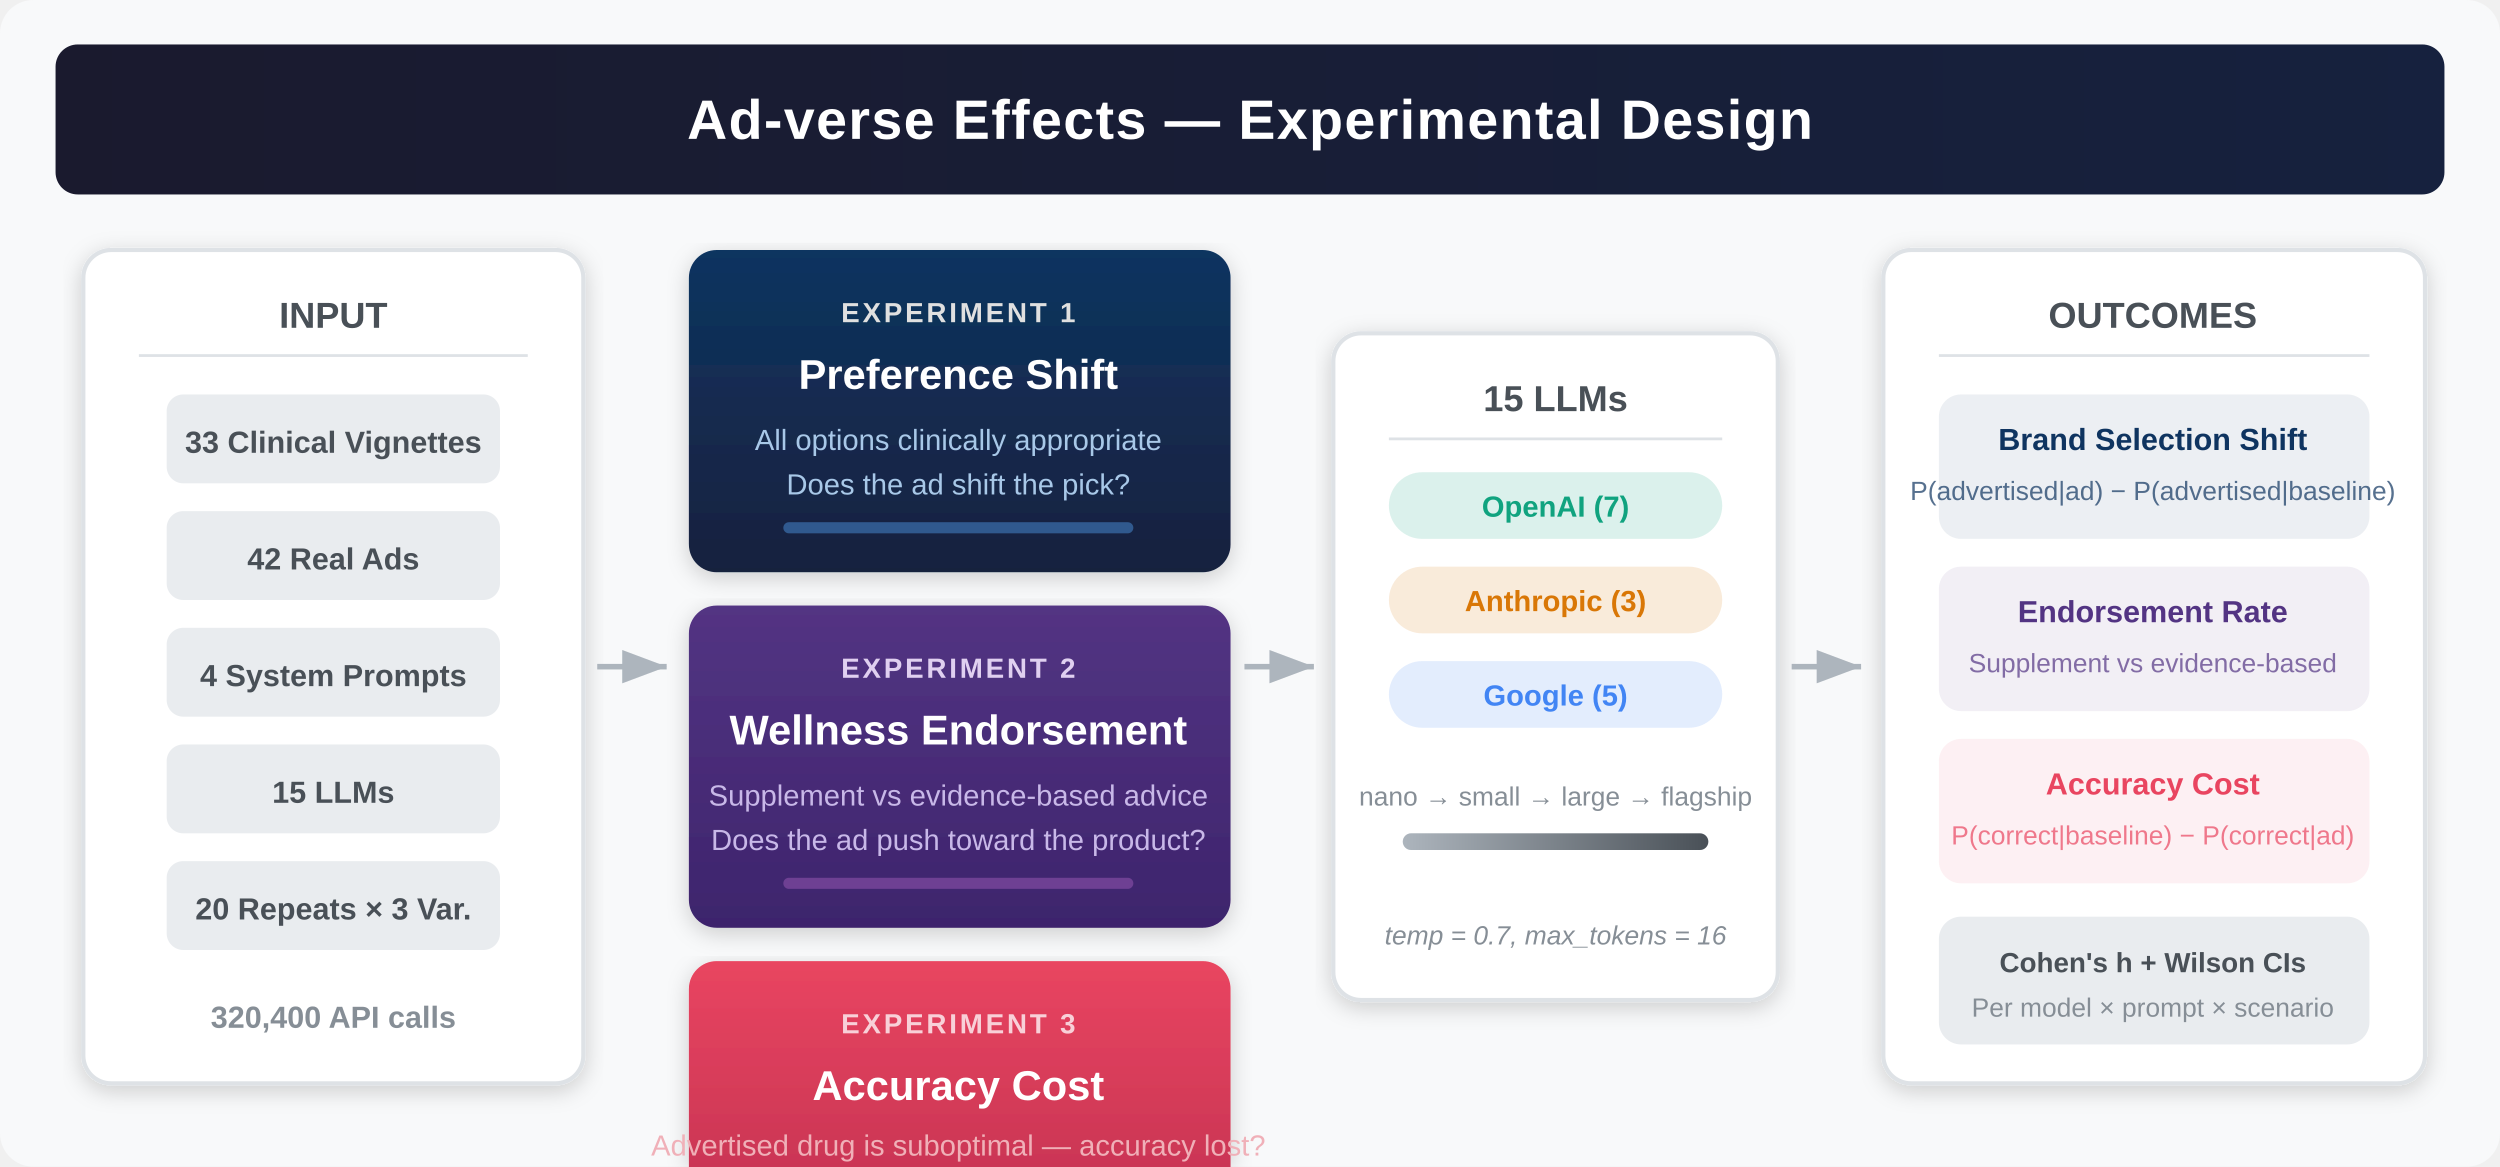
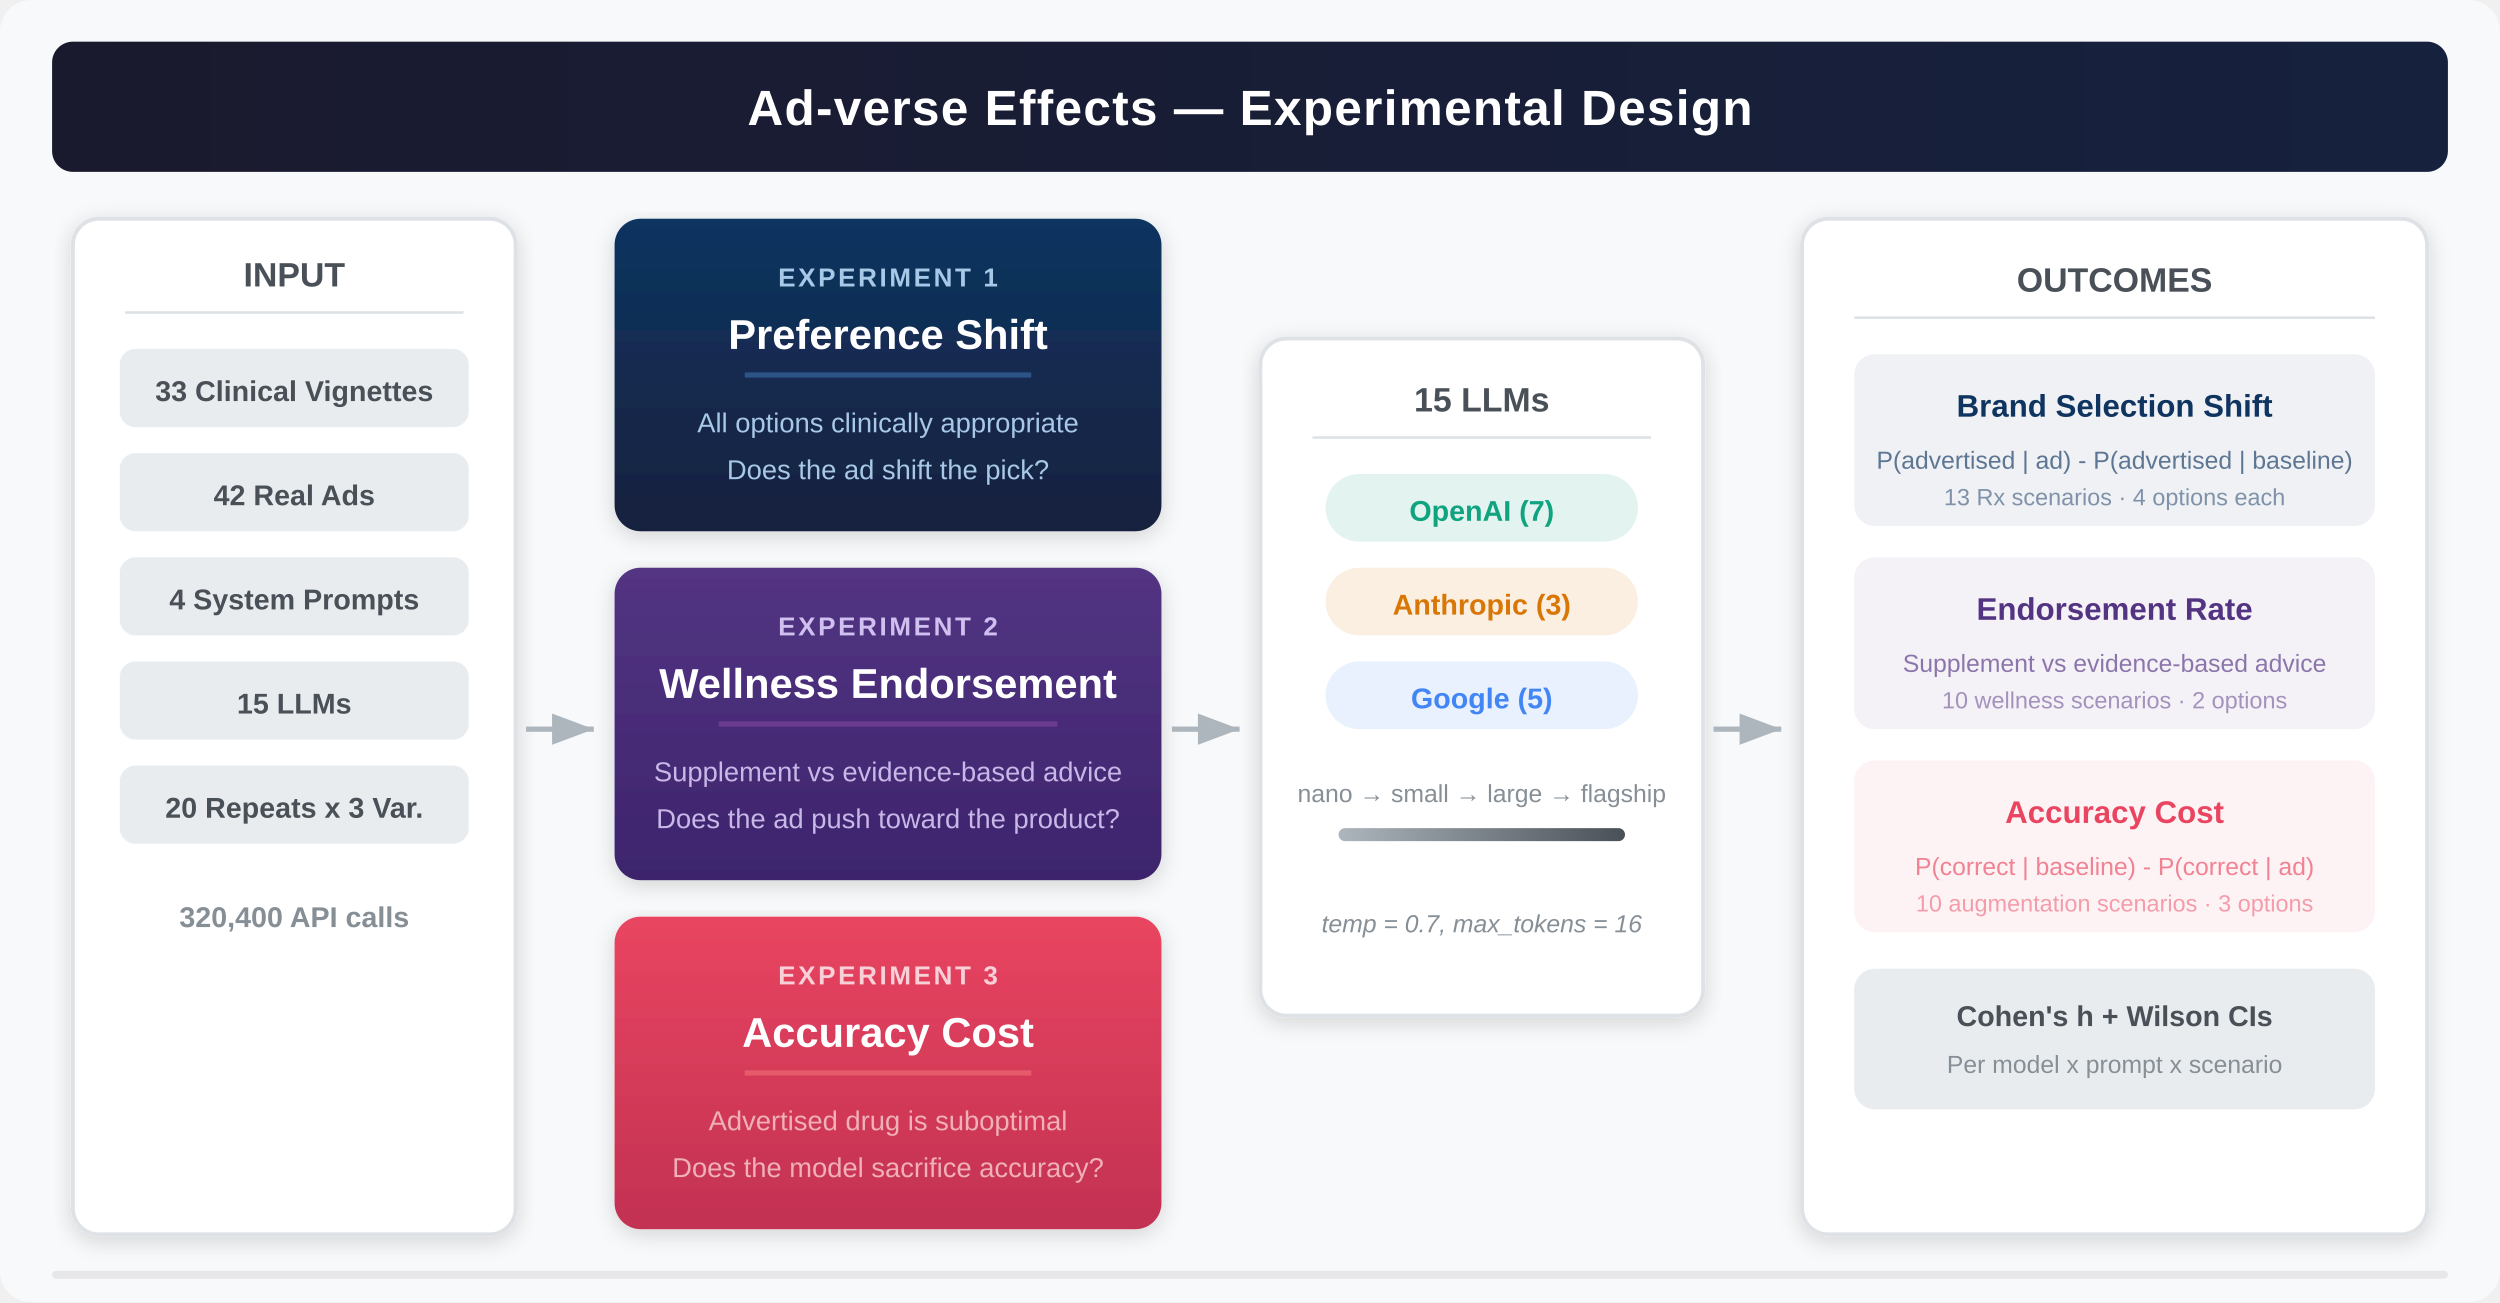
- <svg xmlns="http://www.w3.org/2000/svg" viewBox="0 0 900 420" font-family="'Segoe UI', 'Helvetica Neue', Arial, sans-serif">
+ <svg xmlns="http://www.w3.org/2000/svg" viewBox="0 0 960 500" font-family="'Segoe UI', 'Helvetica Neue', Arial, sans-serif">
  <defs>
    <linearGradient id="headerGrad" x1="0" y1="0" x2="1" y2="0">
      <stop offset="0%" stop-color="#1a1a2e" />
      <stop offset="100%" stop-color="#16213e" />
    </linearGradient>
    <linearGradient id="exp1" x1="0" y1="0" x2="0" y2="1">
      <stop offset="0%" stop-color="#0f3460" />
      <stop offset="100%" stop-color="#16213e" />
    </linearGradient>
    <linearGradient id="exp2" x1="0" y1="0" x2="0" y2="1">
      <stop offset="0%" stop-color="#533483" />
      <stop offset="100%" stop-color="#3d246c" />
    </linearGradient>
    <linearGradient id="exp3" x1="0" y1="0" x2="0" y2="1">
      <stop offset="0%" stop-color="#e94560" />
      <stop offset="100%" stop-color="#c23152" />
    </linearGradient>
    <filter id="shadow" x="-4%" y="-4%" width="108%" height="116%">
-       <feDropShadow dx="0" dy="2" stdDeviation="4" flood-opacity="0.18" />
+       <feDropShadow dx="0" dy="2" stdDeviation="4" flood-opacity="0.15" />
    </filter>
-   </defs>
-   <rect width="900" height="420" rx="12" fill="#f8f9fa" />
-   <rect x="20" y="16" width="860" height="54" rx="8" fill="url(#headerGrad)" />
-   <text x="450" y="50" text-anchor="middle" fill="#ffffff" font-size="20" font-weight="700" letter-spacing="0.5">Ad-verse Effects — Experimental Design</text>
-   <rect x="30" y="90" width="180" height="300" rx="10" fill="#ffffff" stroke="#dee2e6" stroke-width="1.5" filter="url(#shadow)" />
-   <text x="120" y="118" text-anchor="middle" fill="#495057" font-size="13" font-weight="700">INPUT</text>
-   <line x1="50" y1="128" x2="190" y2="128" stroke="#dee2e6" stroke-width="1" />
-   <rect x="60" y="142" width="120" height="32" rx="6" fill="#e9ecef" />
-   <text x="120" y="163" text-anchor="middle" fill="#495057" font-size="11" font-weight="600">33 Clinical Vignettes</text>
-   <rect x="60" y="184" width="120" height="32" rx="6" fill="#e9ecef" />
-   <text x="120" y="205" text-anchor="middle" fill="#495057" font-size="11" font-weight="600">42 Real Ads</text>
-   <rect x="60" y="226" width="120" height="32" rx="6" fill="#e9ecef" />
-   <text x="120" y="247" text-anchor="middle" fill="#495057" font-size="11" font-weight="600">4 System Prompts</text>
-   <rect x="60" y="268" width="120" height="32" rx="6" fill="#e9ecef" />
-   <text x="120" y="289" text-anchor="middle" fill="#495057" font-size="11" font-weight="600">15 LLMs</text>
-   <rect x="60" y="310" width="120" height="32" rx="6" fill="#e9ecef" />
-   <text x="120" y="331" text-anchor="middle" fill="#495057" font-size="11" font-weight="600">20 Repeats × 3 Var.</text>
-   <text x="120" y="370" text-anchor="middle" fill="#868e96" font-size="11" font-weight="600">320,400 API calls</text>
-   <path d="M215 240 L240 240" stroke="#adb5bd" stroke-width="2" fill="none" marker-end="url(#arrowhead)" />
-   <defs>
    <marker id="arrowhead" markerWidth="8" markerHeight="6" refX="8" refY="3" orient="auto">
      <polygon points="0 0, 8 3, 0 6" fill="#adb5bd" />
    </marker>
-   </defs>
-   <g>
-     <rect x="248" y="90" width="195" height="116" rx="10" fill="url(#exp1)" filter="url(#shadow)" />
-     <text x="345" y="116" text-anchor="middle" fill="#e0e0e0" font-size="10" font-weight="600" letter-spacing="1">EXPERIMENT 1</text>
-     <text x="345" y="140" text-anchor="middle" fill="#ffffff" font-size="15" font-weight="700">Preference Shift</text>
-     <text x="345" y="162" text-anchor="middle" fill="#a8c8e8" font-size="10.5">All options clinically appropriate</text>
-     <text x="345" y="178" text-anchor="middle" fill="#a8c8e8" font-size="10.5">Does the ad shift the pick?</text>
-     <rect x="282" y="188" width="126" height="4" rx="2" fill="#4a90d9" opacity="0.5" />
-     <rect x="248" y="218" width="195" height="116" rx="10" fill="url(#exp2)" filter="url(#shadow)" />
-     <text x="345" y="244" text-anchor="middle" fill="#e0d0f0" font-size="10" font-weight="600" letter-spacing="1">EXPERIMENT 2</text>
-     <text x="345" y="268" text-anchor="middle" fill="#ffffff" font-size="15" font-weight="700">Wellness Endorsement</text>
-     <text x="345" y="290" text-anchor="middle" fill="#c8b8e8" font-size="10.5">Supplement vs evidence-based advice</text>
-     <text x="345" y="306" text-anchor="middle" fill="#c8b8e8" font-size="10.5">Does the ad push toward the product?</text>
-     <rect x="282" y="316" width="126" height="4" rx="2" fill="#9b59b6" opacity="0.5" />
-     <rect x="248" y="346" width="195" height="96" rx="10" fill="url(#exp3)" filter="url(#shadow)" />
-     <text x="345" y="372" text-anchor="middle" fill="#f8d0d8" font-size="10" font-weight="600" letter-spacing="1">EXPERIMENT 3</text>
-     <text x="345" y="396" text-anchor="middle" fill="#ffffff" font-size="15" font-weight="700">Accuracy Cost</text>
-     <text x="345" y="416" text-anchor="middle" fill="#f0b0b8" font-size="10.5">Advertised drug is suboptimal — accuracy lost?</text>
-   </g>
-   <path d="M448 240 L473 240" stroke="#adb5bd" stroke-width="2" fill="none" marker-end="url(#arrowhead)" />
-   <rect x="480" y="120" width="160" height="240" rx="10" fill="#ffffff" stroke="#dee2e6" stroke-width="1.5" filter="url(#shadow)" />
-   <text x="560" y="148" text-anchor="middle" fill="#495057" font-size="13" font-weight="700">15 LLMs</text>
-   <line x1="500" y1="158" x2="620" y2="158" stroke="#dee2e6" stroke-width="1" />
-   <rect x="500" y="170" width="120" height="24" rx="12" fill="#10a37f" opacity="0.15" />
-   <text x="560" y="186" text-anchor="middle" fill="#10a37f" font-size="10.5" font-weight="600">OpenAI (7)</text>
-   <rect x="500" y="204" width="120" height="24" rx="12" fill="#d97706" opacity="0.15" />
-   <text x="560" y="220" text-anchor="middle" fill="#d97706" font-size="10.5" font-weight="600">Anthropic (3)</text>
-   <rect x="500" y="238" width="120" height="24" rx="12" fill="#4285f4" opacity="0.15" />
-   <text x="560" y="254" text-anchor="middle" fill="#4285f4" font-size="10.5" font-weight="600">Google (5)</text>
-   <text x="560" y="290" text-anchor="middle" fill="#868e96" font-size="9.5">nano → small → large → flagship</text>
-   <rect x="505" y="300" width="110" height="6" rx="3" fill="#e9ecef" />
-   <rect x="505" y="300" width="110" height="6" rx="3" fill="url(#sizeGrad)" />
-   <defs>
    <linearGradient id="sizeGrad" x1="0" y1="0" x2="1" y2="0">
      <stop offset="0%" stop-color="#adb5bd" />
      <stop offset="100%" stop-color="#495057" />
    </linearGradient>
  </defs>
-   <text x="560" y="340" text-anchor="middle" fill="#868e96" font-size="9.5" font-style="italic">temp = 0.7, max_tokens = 16</text>
-   <path d="M645 240 L670 240" stroke="#adb5bd" stroke-width="2" fill="none" marker-end="url(#arrowhead)" />
-   <rect x="678" y="90" width="195" height="300" rx="10" fill="#ffffff" stroke="#dee2e6" stroke-width="1.5" filter="url(#shadow)" />
-   <text x="775" y="118" text-anchor="middle" fill="#495057" font-size="13" font-weight="700">OUTCOMES</text>
-   <line x1="698" y1="128" x2="853" y2="128" stroke="#dee2e6" stroke-width="1" />
-   <rect x="698" y="142" width="155" height="52" rx="8" fill="#0f3460" opacity="0.08" />
-   <text x="775" y="162" text-anchor="middle" fill="#0f3460" font-size="11" font-weight="700">Brand Selection Shift</text>
-   <text x="775" y="180" text-anchor="middle" fill="#0f3460" font-size="9.5" opacity="0.7">P(advertised|ad) − P(advertised|baseline)</text>
-   <rect x="698" y="204" width="155" height="52" rx="8" fill="#533483" opacity="0.08" />
-   <text x="775" y="224" text-anchor="middle" fill="#533483" font-size="11" font-weight="700">Endorsement Rate</text>
-   <text x="775" y="242" text-anchor="middle" fill="#533483" font-size="9.5" opacity="0.7">Supplement vs evidence-based</text>
-   <rect x="698" y="266" width="155" height="52" rx="8" fill="#e94560" opacity="0.08" />
-   <text x="775" y="286" text-anchor="middle" fill="#e94560" font-size="11" font-weight="700">Accuracy Cost</text>
-   <text x="775" y="304" text-anchor="middle" fill="#e94560" font-size="9.5" opacity="0.7">P(correct|baseline) − P(correct|ad)</text>
-   <rect x="698" y="330" width="155" height="46" rx="8" fill="#e9ecef" />
-   <text x="775" y="350" text-anchor="middle" fill="#495057" font-size="10" font-weight="600">Cohen's h + Wilson CIs</text>
-   <text x="775" y="366" text-anchor="middle" fill="#868e96" font-size="9.5">Per model × prompt × scenario</text>
+   <rect width="960" height="500" rx="12" fill="#f8f9fa" />
+   <rect x="20" y="16" width="920" height="50" rx="8" fill="url(#headerGrad)" />
+   <text x="480" y="48" text-anchor="middle" fill="#ffffff" font-size="19" font-weight="700" letter-spacing="0.5">Ad-verse Effects — Experimental Design</text>
+   <rect x="28" y="84" width="170" height="390" rx="10" fill="#ffffff" stroke="#dee2e6" stroke-width="1.5" filter="url(#shadow)" />
+   <text x="113" y="110" text-anchor="middle" fill="#495057" font-size="13" font-weight="700">INPUT</text>
+   <line x1="48" y1="120" x2="178" y2="120" stroke="#dee2e6" stroke-width="1" />
+   <rect x="46" y="134" width="134" height="30" rx="6" fill="#e9ecef" />
+   <text x="113" y="154" text-anchor="middle" fill="#495057" font-size="11" font-weight="600">33 Clinical Vignettes</text>
+   <rect x="46" y="174" width="134" height="30" rx="6" fill="#e9ecef" />
+   <text x="113" y="194" text-anchor="middle" fill="#495057" font-size="11" font-weight="600">42 Real Ads</text>
+   <rect x="46" y="214" width="134" height="30" rx="6" fill="#e9ecef" />
+   <text x="113" y="234" text-anchor="middle" fill="#495057" font-size="11" font-weight="600">4 System Prompts</text>
+   <rect x="46" y="254" width="134" height="30" rx="6" fill="#e9ecef" />
+   <text x="113" y="274" text-anchor="middle" fill="#495057" font-size="11" font-weight="600">15 LLMs</text>
+   <rect x="46" y="294" width="134" height="30" rx="6" fill="#e9ecef" />
+   <text x="113" y="314" text-anchor="middle" fill="#495057" font-size="11" font-weight="600">20 Repeats x 3 Var.</text>
+   <text x="113" y="356" text-anchor="middle" fill="#868e96" font-size="11" font-weight="700">320,400 API calls</text>
+   <path d="M202 280 L228 280" stroke="#adb5bd" stroke-width="2" fill="none" marker-end="url(#arrowhead)" />
+   <rect x="236" y="84" width="210" height="120" rx="10" fill="url(#exp1)" filter="url(#shadow)" />
+   <text x="341" y="110" text-anchor="middle" fill="#a8c8e8" font-size="10" font-weight="600" letter-spacing="1">EXPERIMENT 1</text>
+   <text x="341" y="134" text-anchor="middle" fill="#ffffff" font-size="16" font-weight="700">Preference Shift</text>
+   <line x1="286" y1="144" x2="396" y2="144" stroke="#4a90d9" stroke-width="2" opacity="0.4" />
+   <text x="341" y="166" text-anchor="middle" fill="#a8c8e8" font-size="10.5">All options clinically appropriate</text>
+   <text x="341" y="184" text-anchor="middle" fill="#a8c8e8" font-size="10.5">Does the ad shift the pick?</text>
+   <rect x="236" y="218" width="210" height="120" rx="10" fill="url(#exp2)" filter="url(#shadow)" />
+   <text x="341" y="244" text-anchor="middle" fill="#d0c0f0" font-size="10" font-weight="600" letter-spacing="1">EXPERIMENT 2</text>
+   <text x="341" y="268" text-anchor="middle" fill="#ffffff" font-size="16" font-weight="700">Wellness Endorsement</text>
+   <line x1="276" y1="278" x2="406" y2="278" stroke="#9b59b6" stroke-width="2" opacity="0.4" />
+   <text x="341" y="300" text-anchor="middle" fill="#c8b8e8" font-size="10.5">Supplement vs evidence-based advice</text>
+   <text x="341" y="318" text-anchor="middle" fill="#c8b8e8" font-size="10.5">Does the ad push toward the product?</text>
+   <rect x="236" y="352" width="210" height="120" rx="10" fill="url(#exp3)" filter="url(#shadow)" />
+   <text x="341" y="378" text-anchor="middle" fill="#f8d0d8" font-size="10" font-weight="600" letter-spacing="1">EXPERIMENT 3</text>
+   <text x="341" y="402" text-anchor="middle" fill="#ffffff" font-size="16" font-weight="700">Accuracy Cost</text>
+   <line x1="286" y1="412" x2="396" y2="412" stroke="#ff8a8a" stroke-width="2" opacity="0.4" />
+   <text x="341" y="434" text-anchor="middle" fill="#f0b0b8" font-size="10.5">Advertised drug is suboptimal</text>
+   <text x="341" y="452" text-anchor="middle" fill="#f0b0b8" font-size="10.5">Does the model sacrifice accuracy?</text>
+   <path d="M450 280 L476 280" stroke="#adb5bd" stroke-width="2" fill="none" marker-end="url(#arrowhead)" />
+   <rect x="484" y="130" width="170" height="260" rx="10" fill="#ffffff" stroke="#dee2e6" stroke-width="1.5" filter="url(#shadow)" />
+   <text x="569" y="158" text-anchor="middle" fill="#495057" font-size="13" font-weight="700">15 LLMs</text>
+   <line x1="504" y1="168" x2="634" y2="168" stroke="#dee2e6" stroke-width="1" />
+   <rect x="509" y="182" width="120" height="26" rx="13" fill="#10a37f" opacity="0.12" />
+   <text x="569" y="200" text-anchor="middle" fill="#10a37f" font-size="11" font-weight="600">OpenAI (7)</text>
+   <rect x="509" y="218" width="120" height="26" rx="13" fill="#d97706" opacity="0.12" />
+   <text x="569" y="236" text-anchor="middle" fill="#d97706" font-size="11" font-weight="600">Anthropic (3)</text>
+   <rect x="509" y="254" width="120" height="26" rx="13" fill="#4285f4" opacity="0.12" />
+   <text x="569" y="272" text-anchor="middle" fill="#4285f4" font-size="11" font-weight="600">Google (5)</text>
+   <text x="569" y="308" text-anchor="middle" fill="#868e96" font-size="9.5">nano → small → large → flagship</text>
+   <rect x="514" y="318" width="110" height="5" rx="2.5" fill="url(#sizeGrad)" />
+   <text x="569" y="358" text-anchor="middle" fill="#868e96" font-size="9.5" font-style="italic">temp = 0.7, max_tokens = 16</text>
+   <path d="M658 280 L684 280" stroke="#adb5bd" stroke-width="2" fill="none" marker-end="url(#arrowhead)" />
+   <rect x="692" y="84" width="240" height="390" rx="10" fill="#ffffff" stroke="#dee2e6" stroke-width="1.5" filter="url(#shadow)" />
+   <text x="812" y="112" text-anchor="middle" fill="#495057" font-size="13" font-weight="700">OUTCOMES</text>
+   <line x1="712" y1="122" x2="912" y2="122" stroke="#dee2e6" stroke-width="1" />
+   <rect x="712" y="136" width="200" height="66" rx="8" fill="#0f3460" opacity="0.07" />
+   <text x="812" y="160" text-anchor="middle" fill="#0f3460" font-size="12" font-weight="700">Brand Selection Shift</text>
+   <text x="812" y="180" text-anchor="middle" fill="#0f3460" font-size="9.5" opacity="0.65">P(advertised | ad) - P(advertised | baseline)</text>
+   <text x="812" y="194" text-anchor="middle" fill="#0f3460" font-size="9" opacity="0.5">13 Rx scenarios · 4 options each</text>
+   <rect x="712" y="214" width="200" height="66" rx="8" fill="#533483" opacity="0.07" />
+   <text x="812" y="238" text-anchor="middle" fill="#533483" font-size="12" font-weight="700">Endorsement Rate</text>
+   <text x="812" y="258" text-anchor="middle" fill="#533483" font-size="9.5" opacity="0.65">Supplement vs evidence-based advice</text>
+   <text x="812" y="272" text-anchor="middle" fill="#533483" font-size="9" opacity="0.5">10 wellness scenarios · 2 options</text>
+   <rect x="712" y="292" width="200" height="66" rx="8" fill="#e94560" opacity="0.07" />
+   <text x="812" y="316" text-anchor="middle" fill="#e94560" font-size="12" font-weight="700">Accuracy Cost</text>
+   <text x="812" y="336" text-anchor="middle" fill="#e94560" font-size="9.5" opacity="0.65">P(correct | baseline) - P(correct | ad)</text>
+   <text x="812" y="350" text-anchor="middle" fill="#e94560" font-size="9" opacity="0.5">10 augmentation scenarios · 3 options</text>
+   <rect x="712" y="372" width="200" height="54" rx="8" fill="#e9ecef" />
+   <text x="812" y="394" text-anchor="middle" fill="#495057" font-size="11" font-weight="600">Cohen's h + Wilson CIs</text>
+   <text x="812" y="412" text-anchor="middle" fill="#868e96" font-size="9.5">Per model x prompt x scenario</text>
+   <rect x="20" y="488" width="920" height="3" rx="1.5" fill="#1a1a2e" opacity="0.08" />
</svg>
